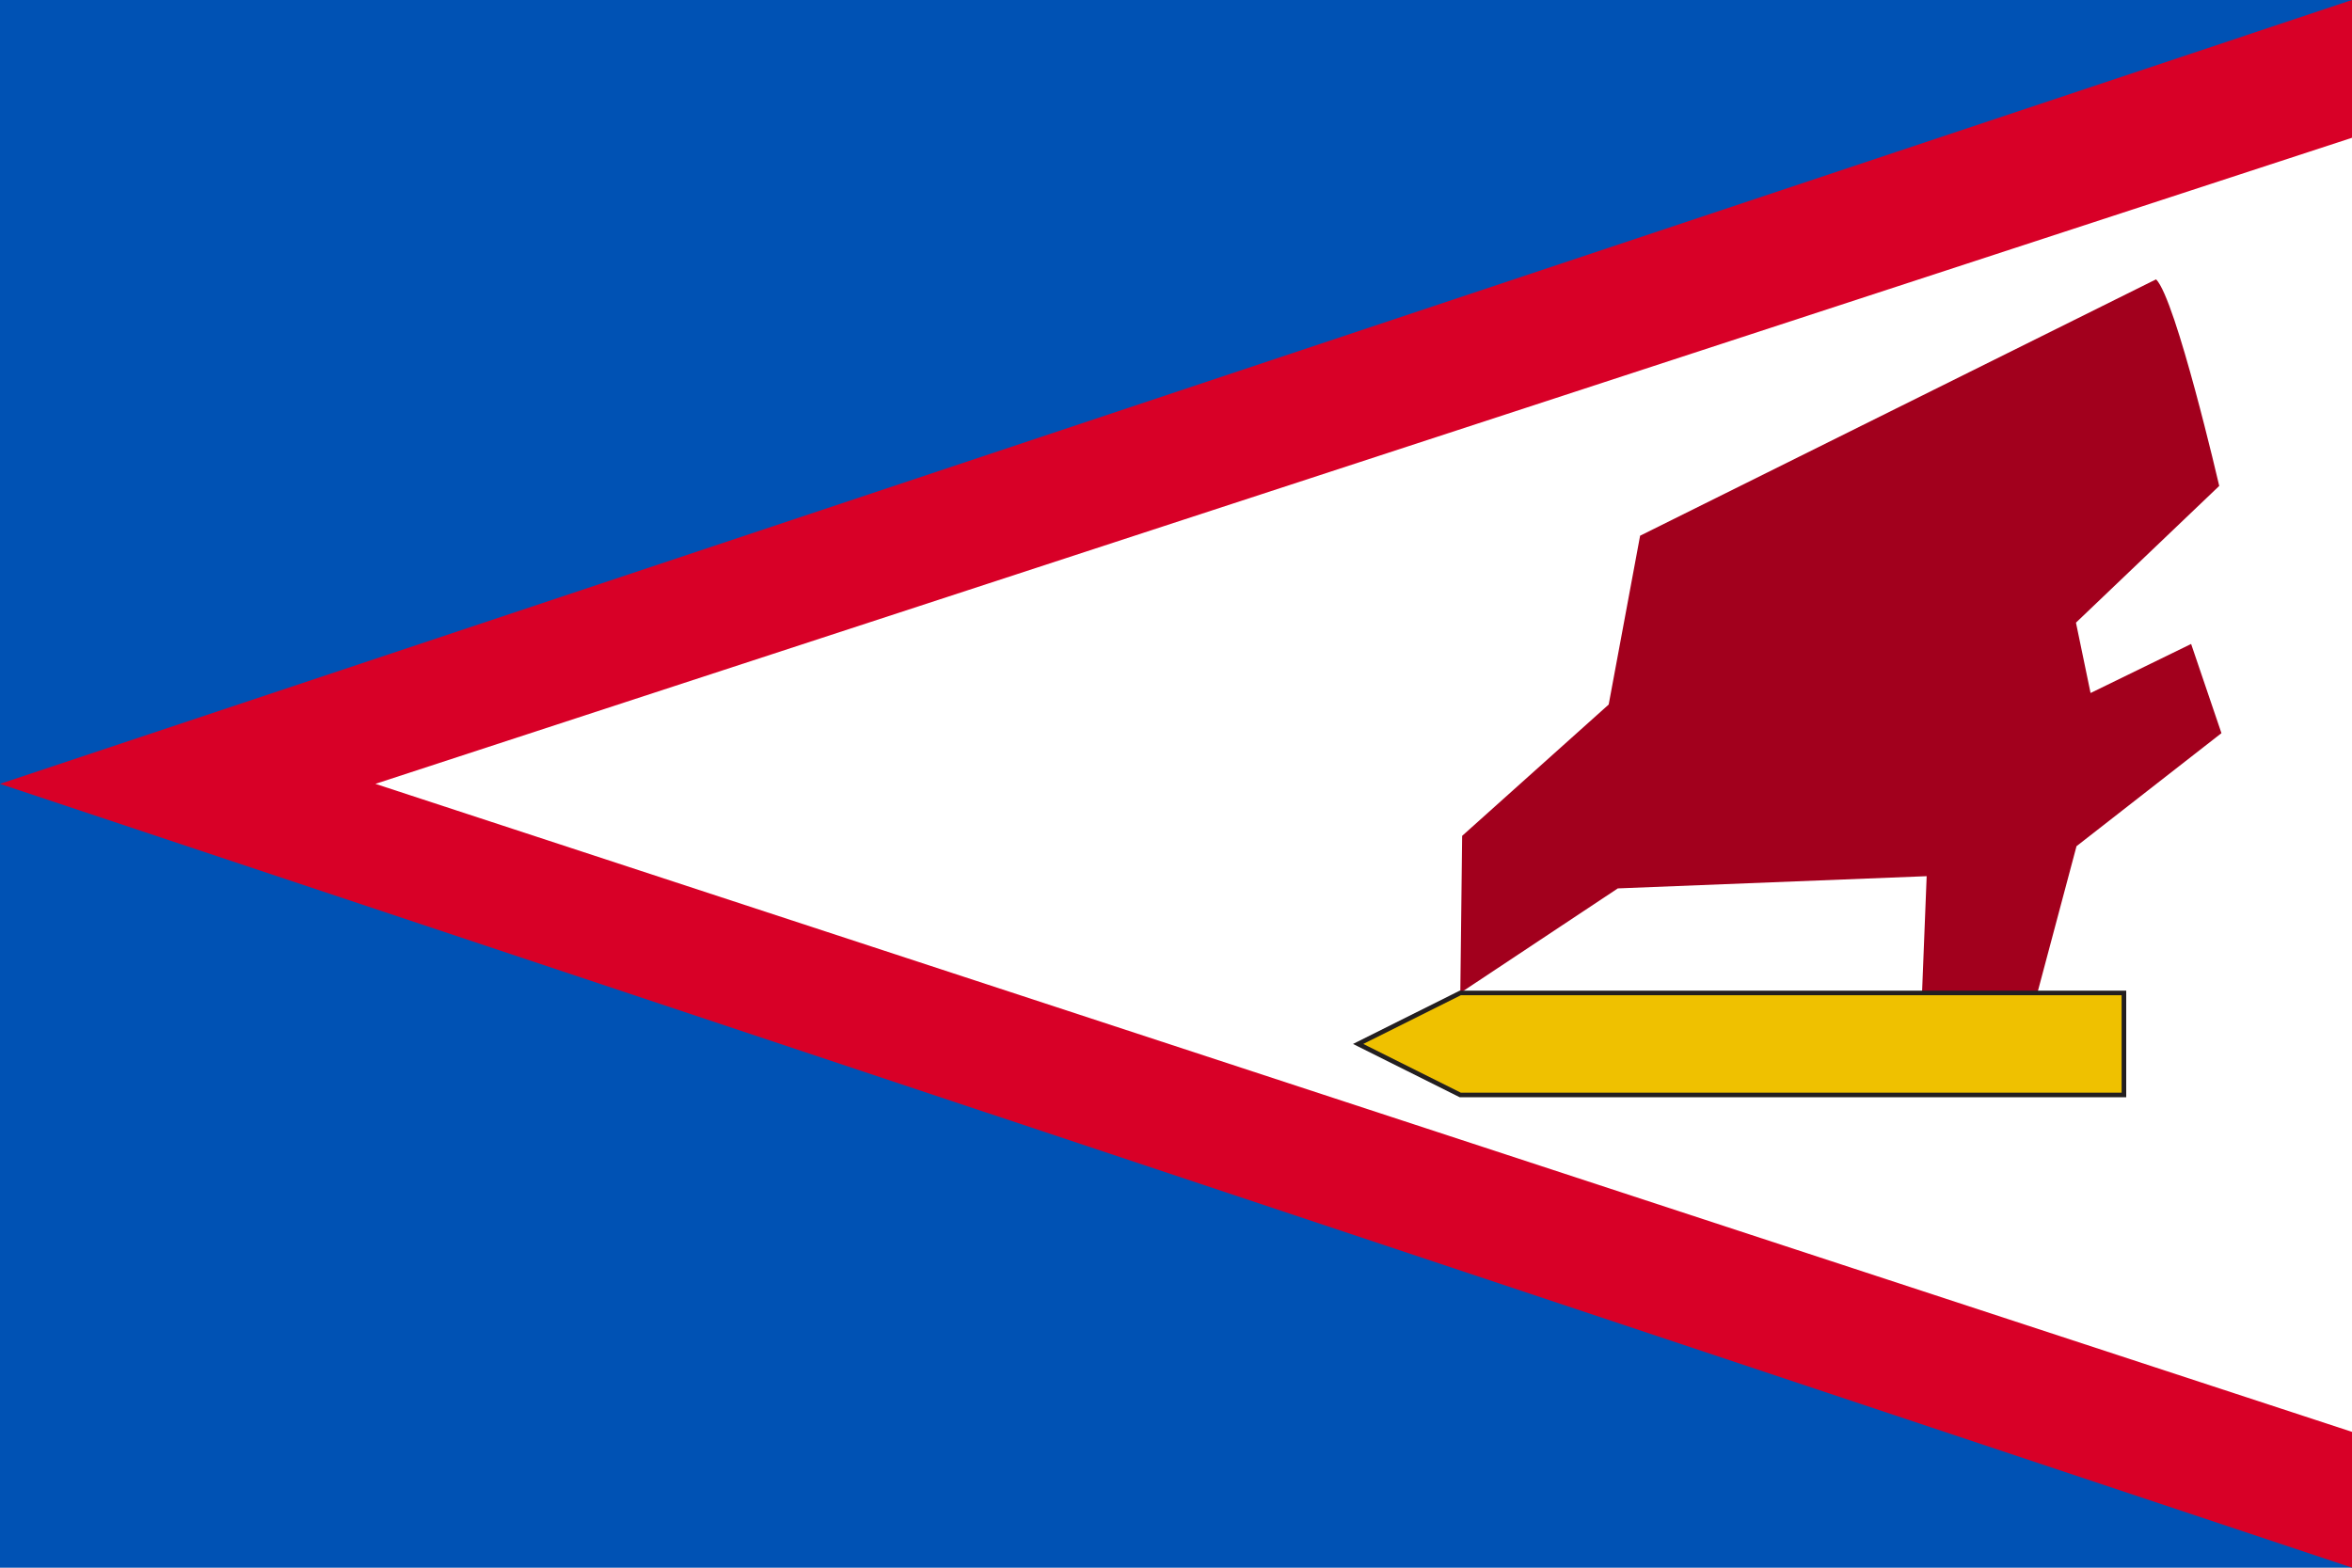
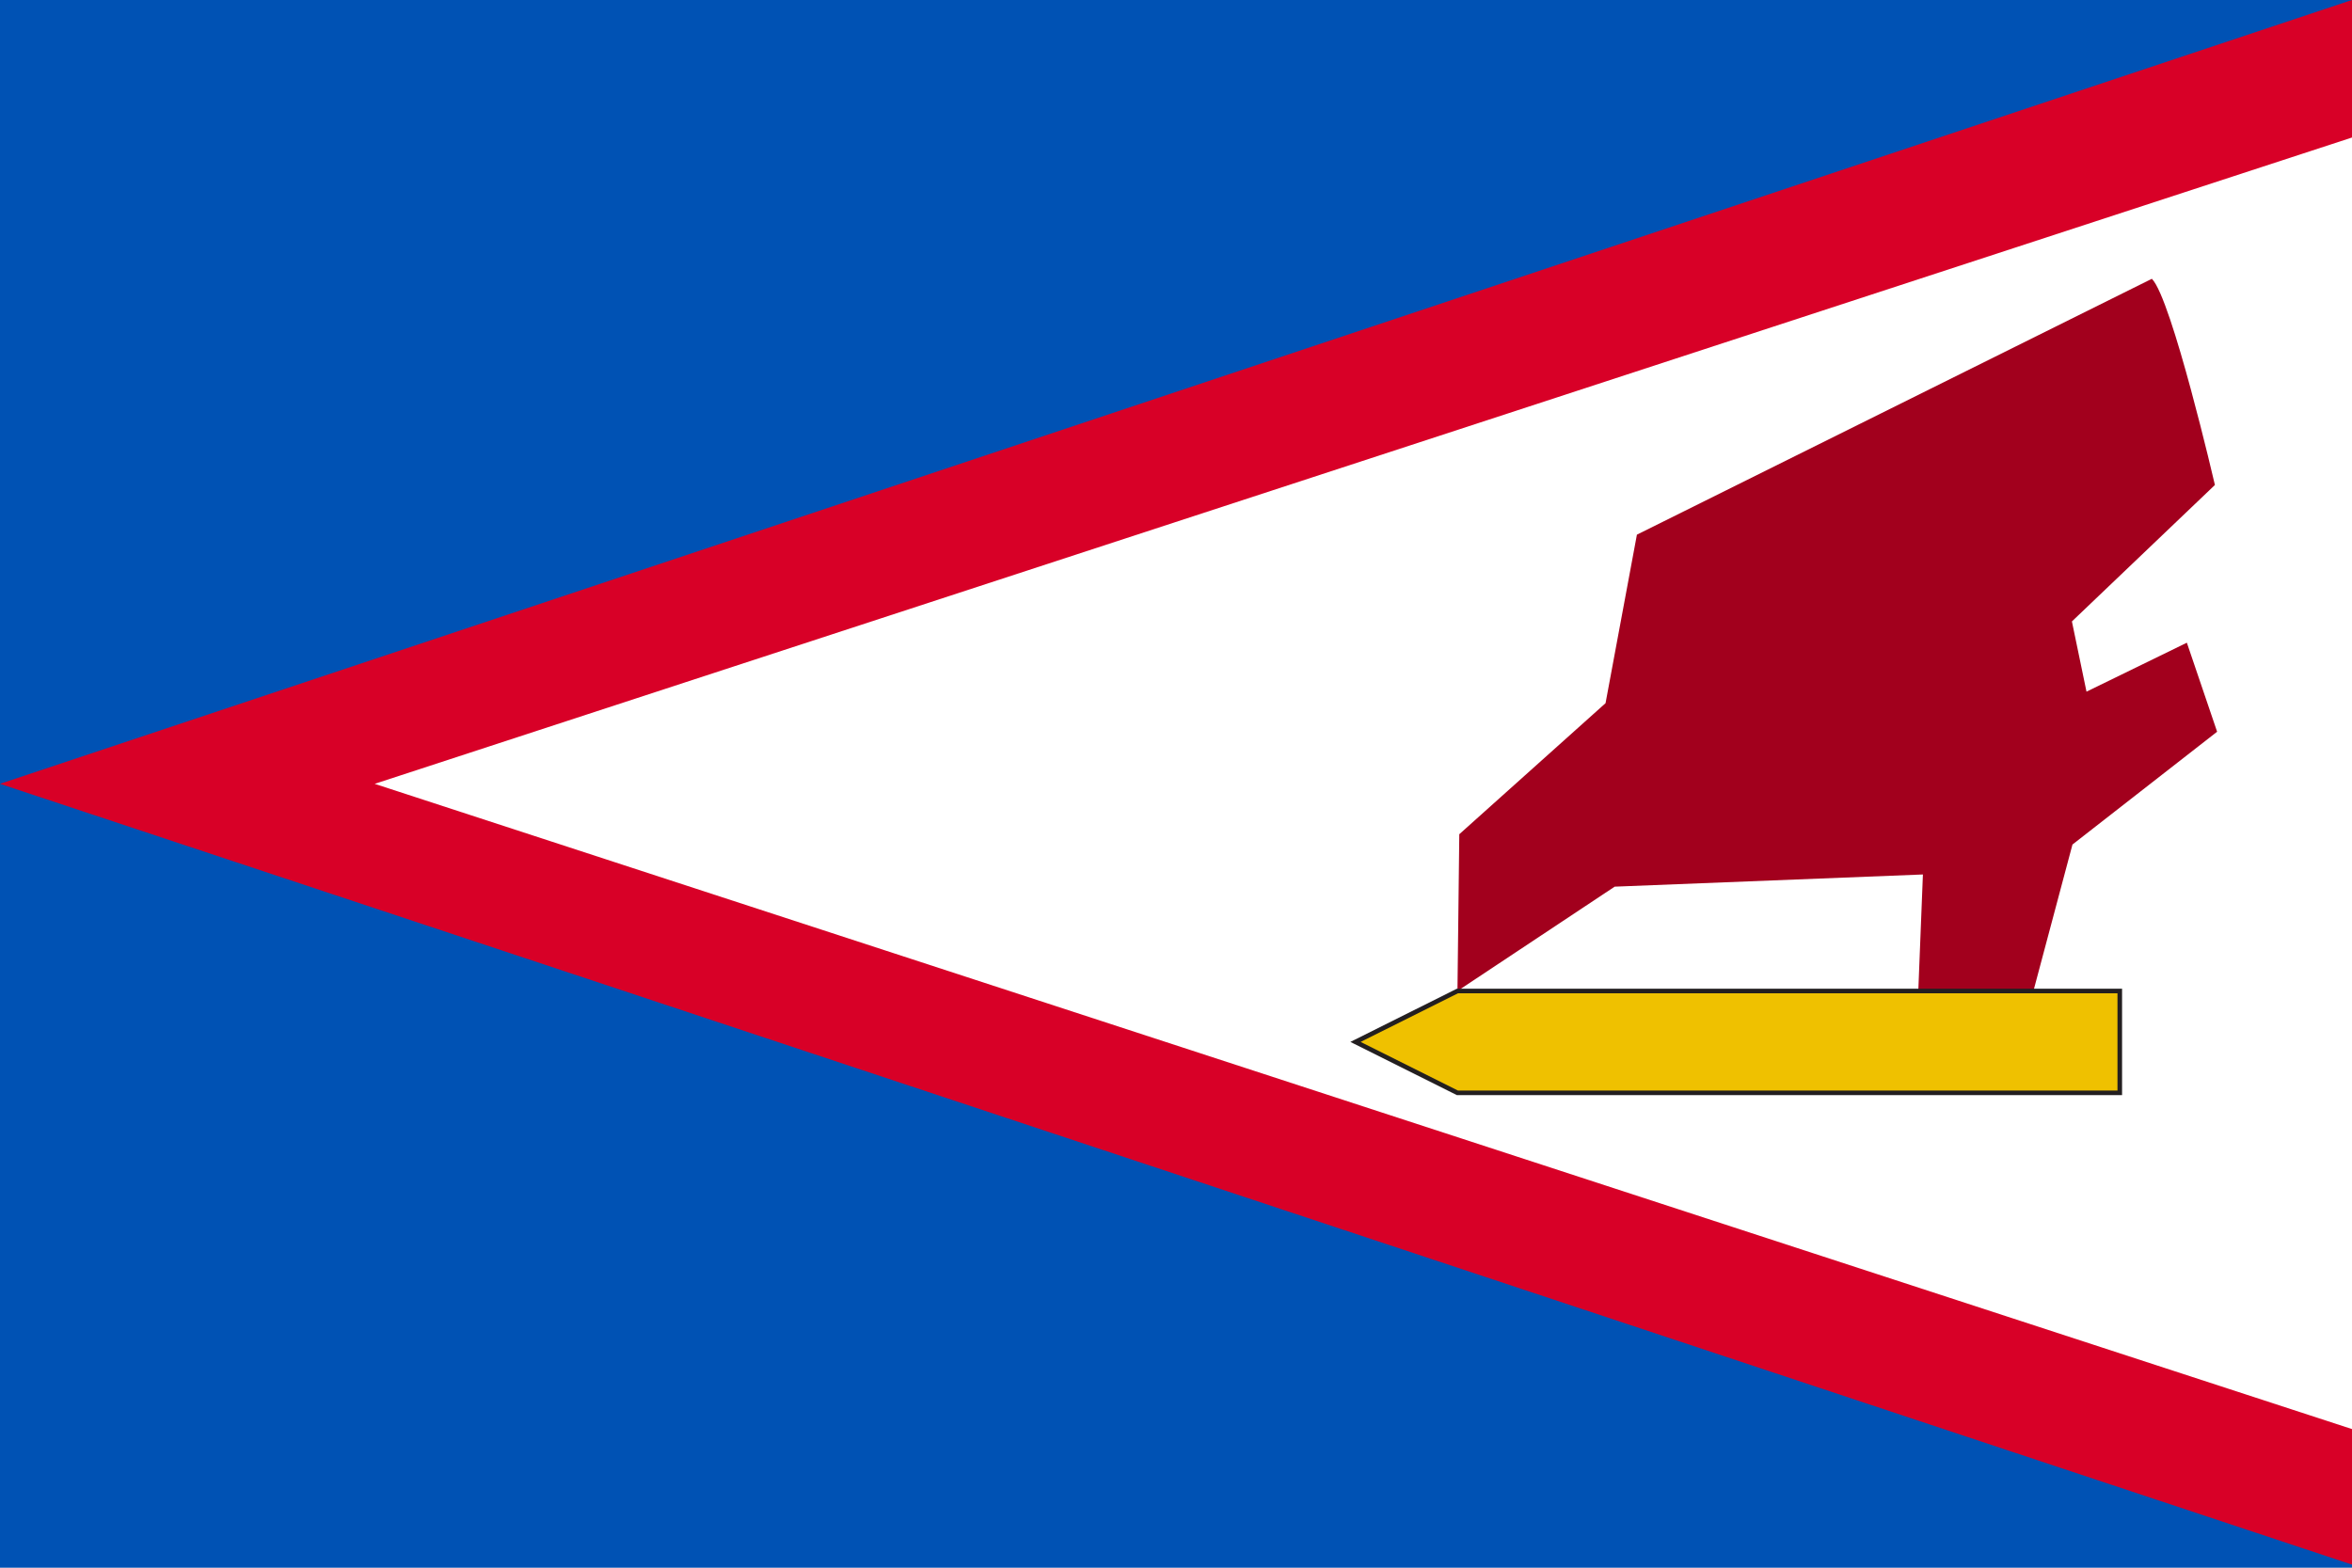
- <svg xmlns="http://www.w3.org/2000/svg" version="1.1" viewBox="0 0 512 341.33">
-   <rect fill="#0052B4" width="512" height="341.33" />
-   <polygon fill="#D80027" points="512,33 95.3,170.67 512,310.76 512,341.33 0,170.67 512,0 " />
-   <polyline fill="#FFFFFF" points="512,287.18 512,311.76 81.72,170.67 512,30 512,54.16 " />
+ <svg xmlns="http://www.w3.org/2000/svg" version="1.1" viewBox="0 0 513 342">
+   <rect fill="#0052B4" width="513" height="342" />
+   <polygon fill="#D80027" points="513,33 95.3,171 513,310.76 513,341.33 0,171 513,0 " />
+   <polyline fill="#FFFFFF" points="513,287.18 513,311.76 81.72,171 513,30 513,54.16 " />
  <path fill="#A2001D" d="M476.98,140.21l-21.89,10.68l-3.18-15.32l31.19-29.77c0,0-9.42-40.65-13.75-44.98l-112.32,55.82l-6.84,36.76  l-31.9,28.59l-0.4,34.2l34.29-22.76l67.23-2.66l-1.51,38.11h22.23l11.9-44.64l31.55-24.61L476.98,140.21z" />
  <polygon fill="#EFC100" stroke="#231F20" stroke-miterlimit="10" points="317.89,238.41 295.65,227.3 317.89,216.19 462.35,216.19 462.35,238.41 " />
</svg>
